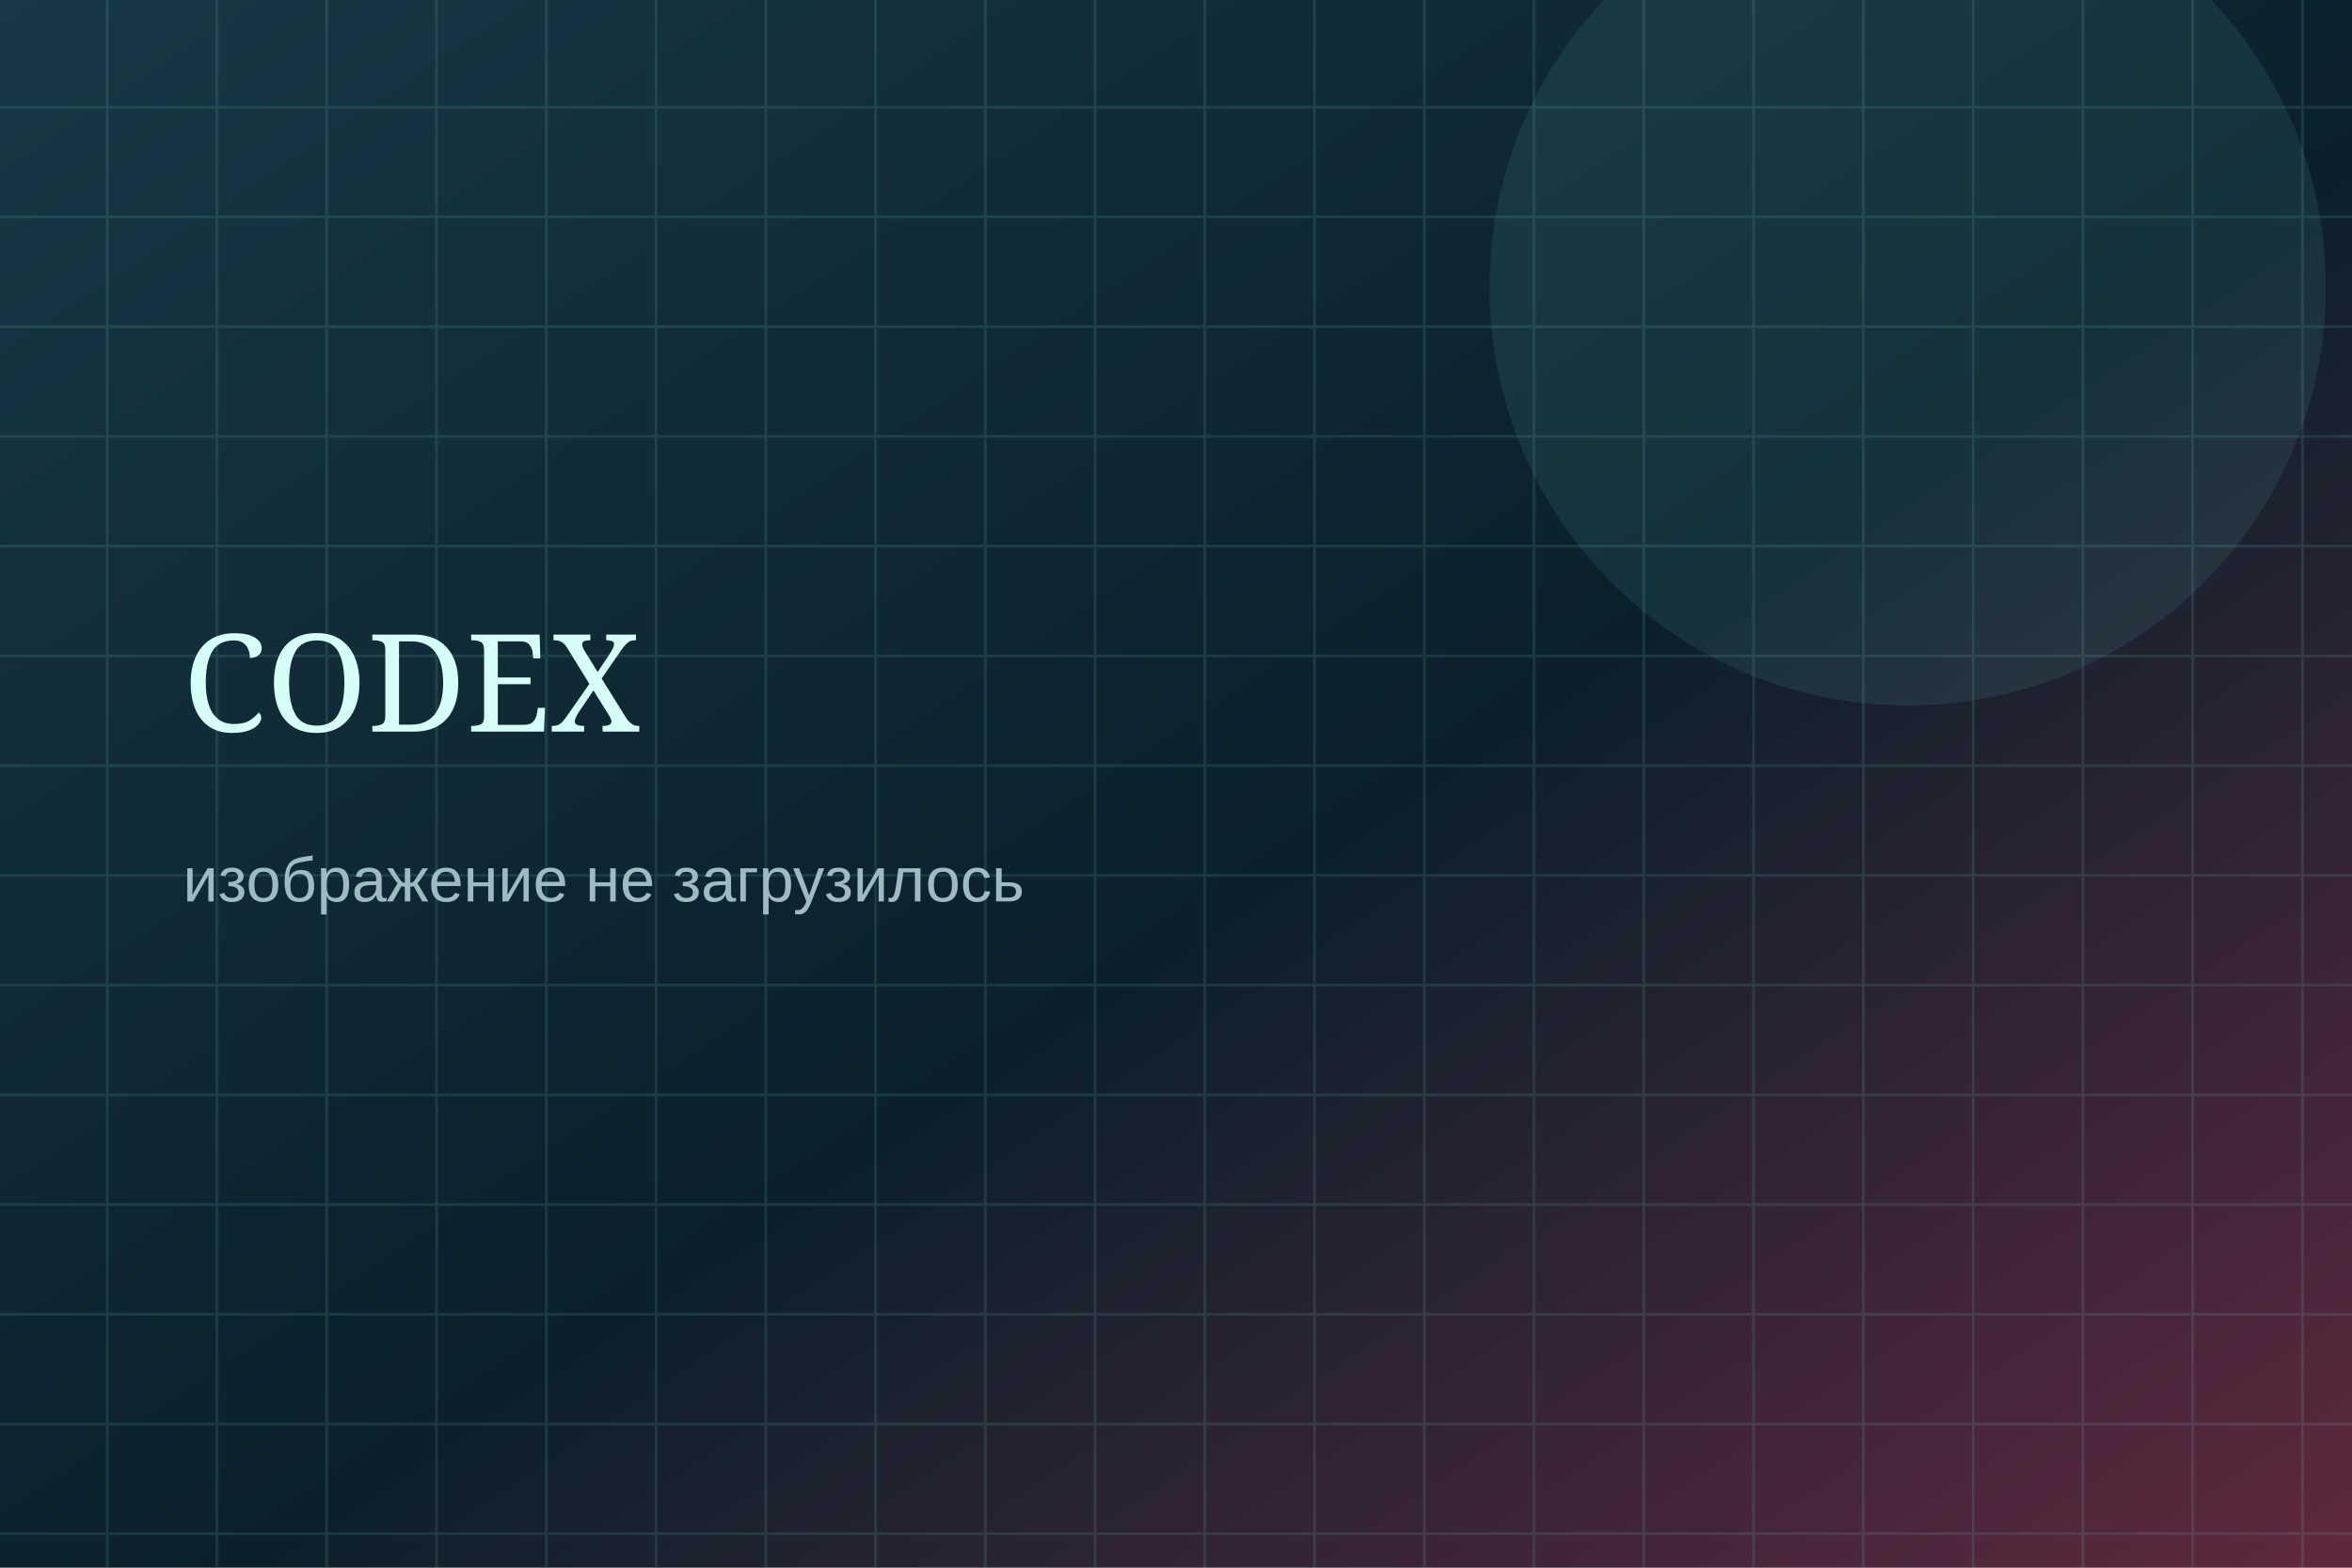
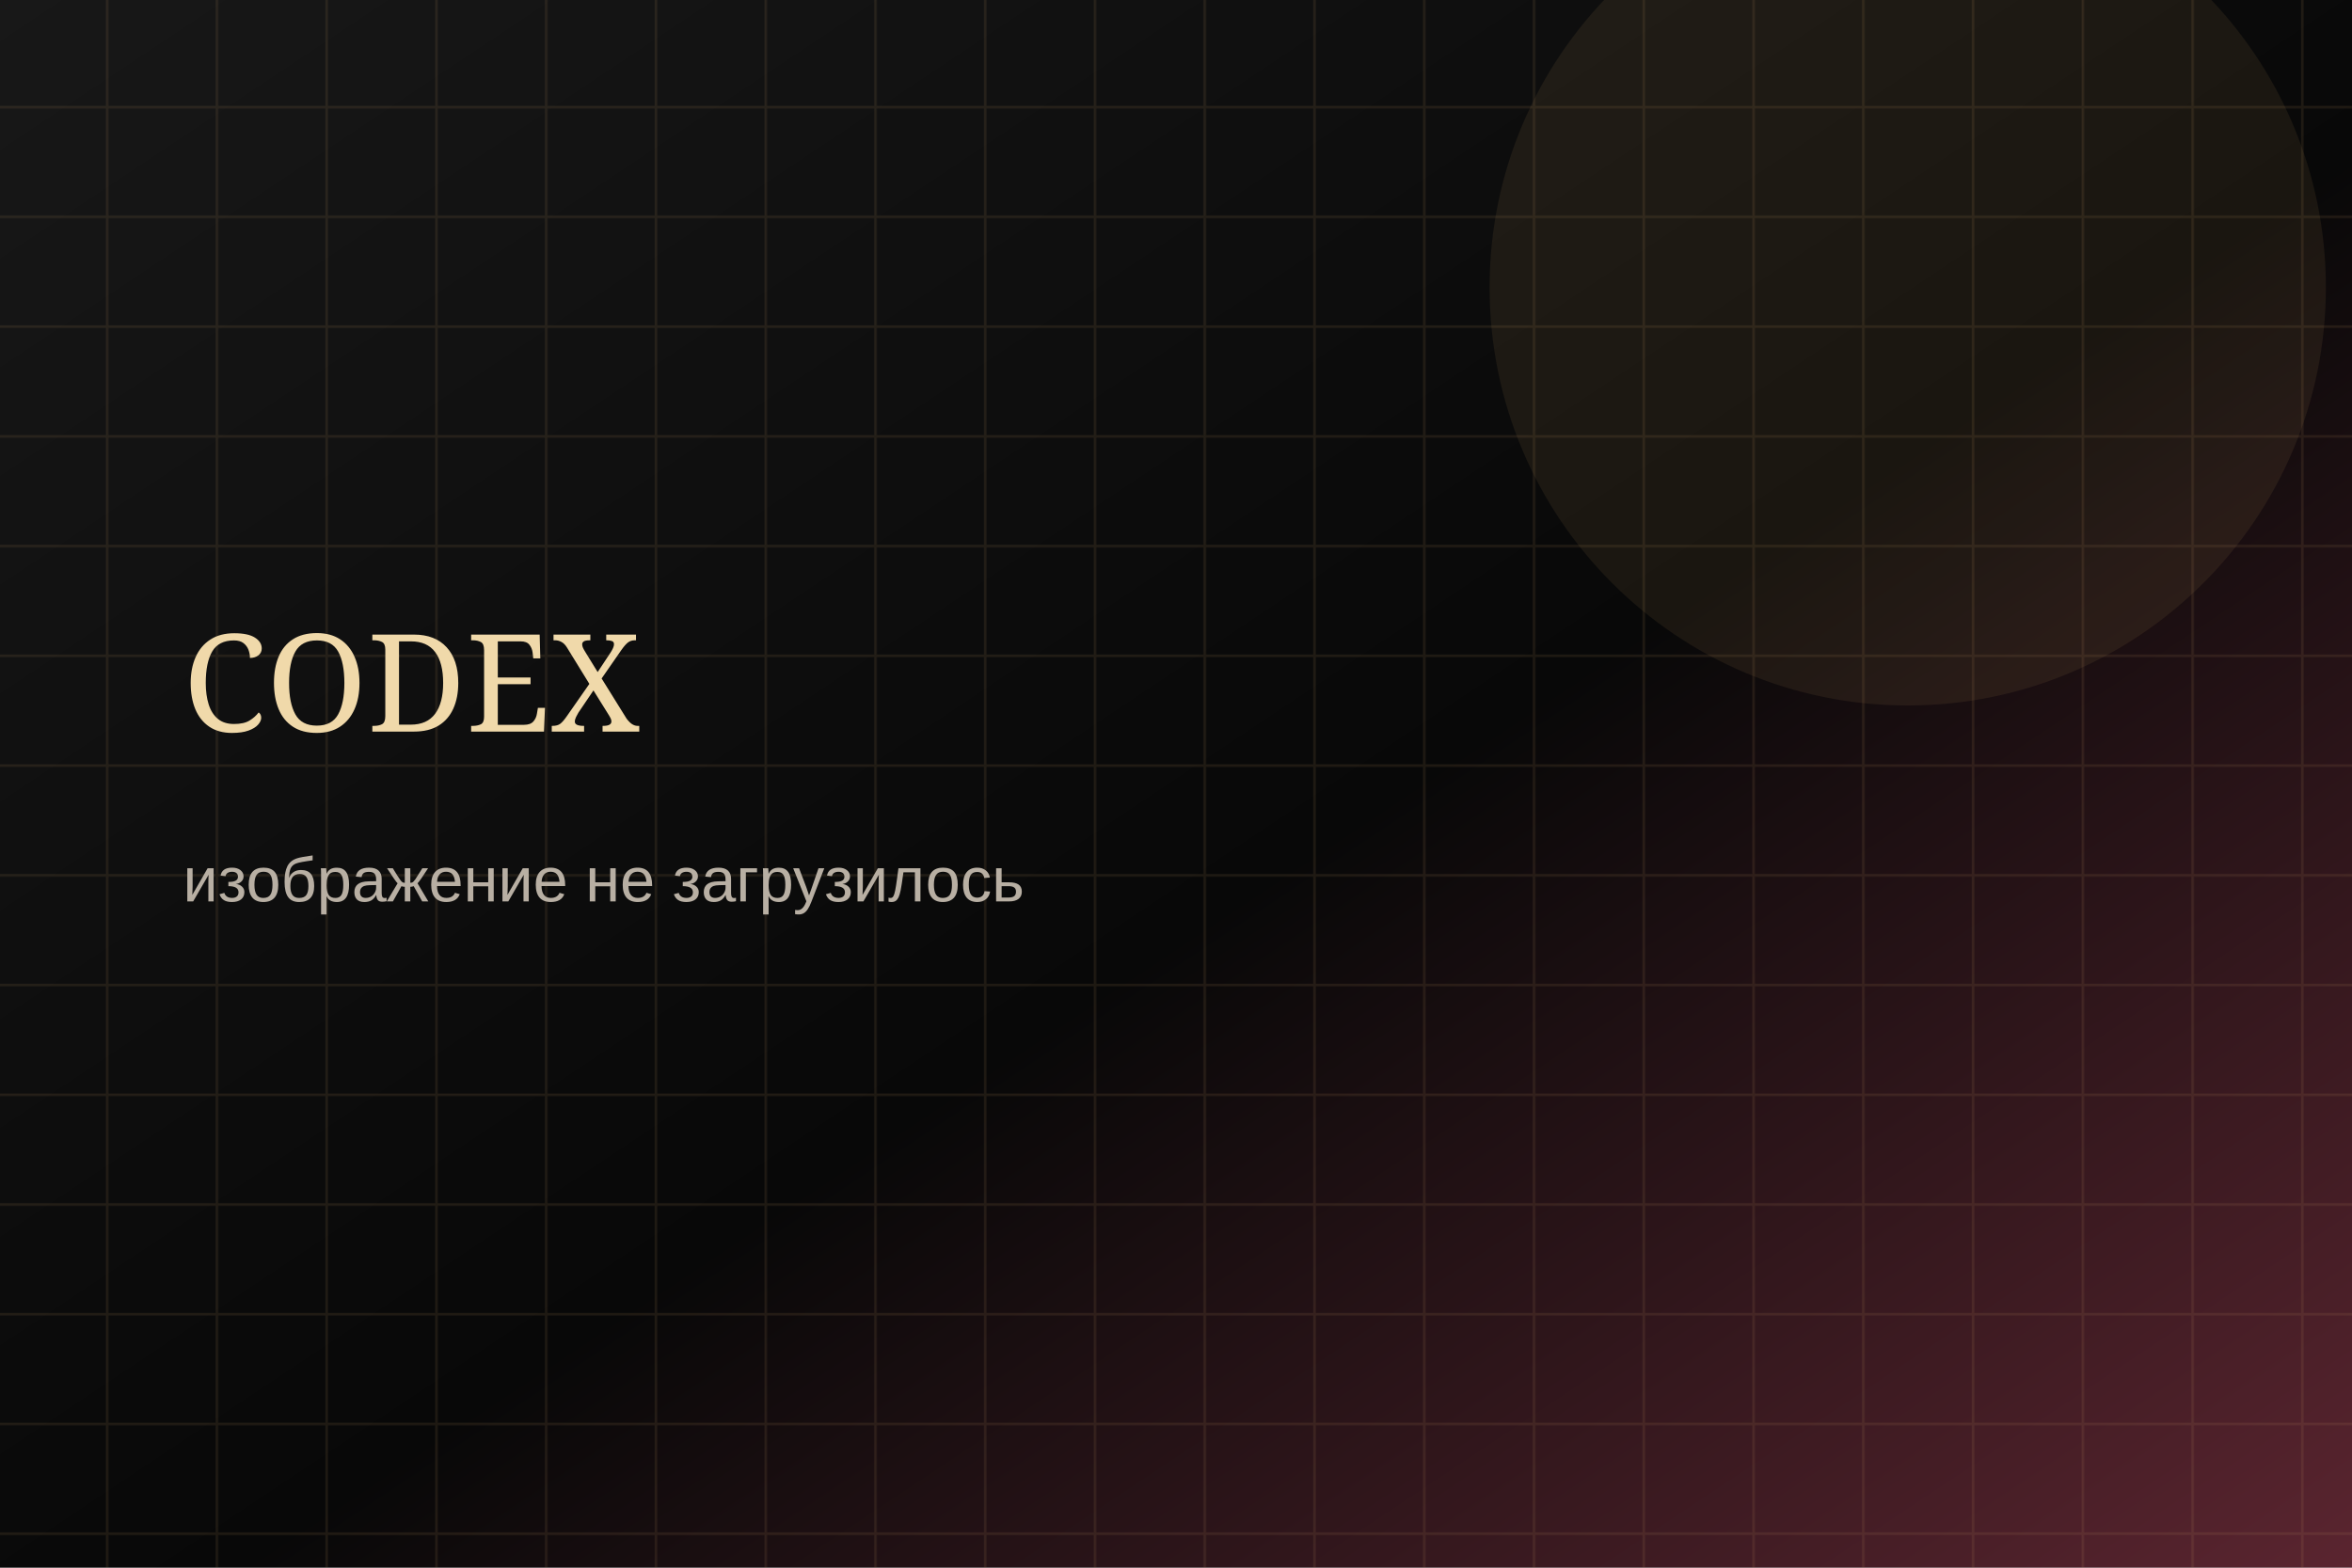
<svg xmlns="http://www.w3.org/2000/svg" viewBox="0 0 900 600">
  <defs>
    <linearGradient id="g" x1="0" y1="0" x2="1" y2="1">
-       <stop offset="0" stop-color="#173845" />
-       <stop offset="0.55" stop-color="#0b202b" />
-       <stop offset="1" stop-color="#61283f" />
+       <stop offset="0" stop-color="#181818" />
+       <stop offset="0.55" stop-color="#080808" />
+       <stop offset="1" stop-color="#5b2530" />
    </linearGradient>
    <pattern id="p" width="42" height="42" patternUnits="userSpaceOnUse">
-       <path d="M0 41h42M41 0v42" stroke="#72d7cc" stroke-opacity=".14" />
+       <path d="M0 41h42M41 0v42" stroke="#c69b5c" stroke-opacity=".12" />
    </pattern>
  </defs>
  <rect width="900" height="600" fill="url(#g)" />
  <rect width="900" height="600" fill="url(#p)" />
-   <circle cx="730" cy="110" r="160" fill="#72d7cc" opacity=".10" />
-   <text x="70" y="280" font-family="Georgia,serif" font-size="52" fill="#d6fff8">CODEX</text>
-   <text x="70" y="345" font-family="Arial,sans-serif" font-size="24" fill="#9ebac2">изображение не загрузилось</text>
+   <circle cx="730" cy="110" r="160" fill="#c69b5c" opacity=".10" />
+   <text x="70" y="280" font-family="Georgia,serif" font-size="52" fill="#f0d9aa">CODEX</text>
+   <text x="70" y="345" font-family="Arial,sans-serif" font-size="24" fill="#b8afa3">изображение не загрузилось</text>
</svg>
